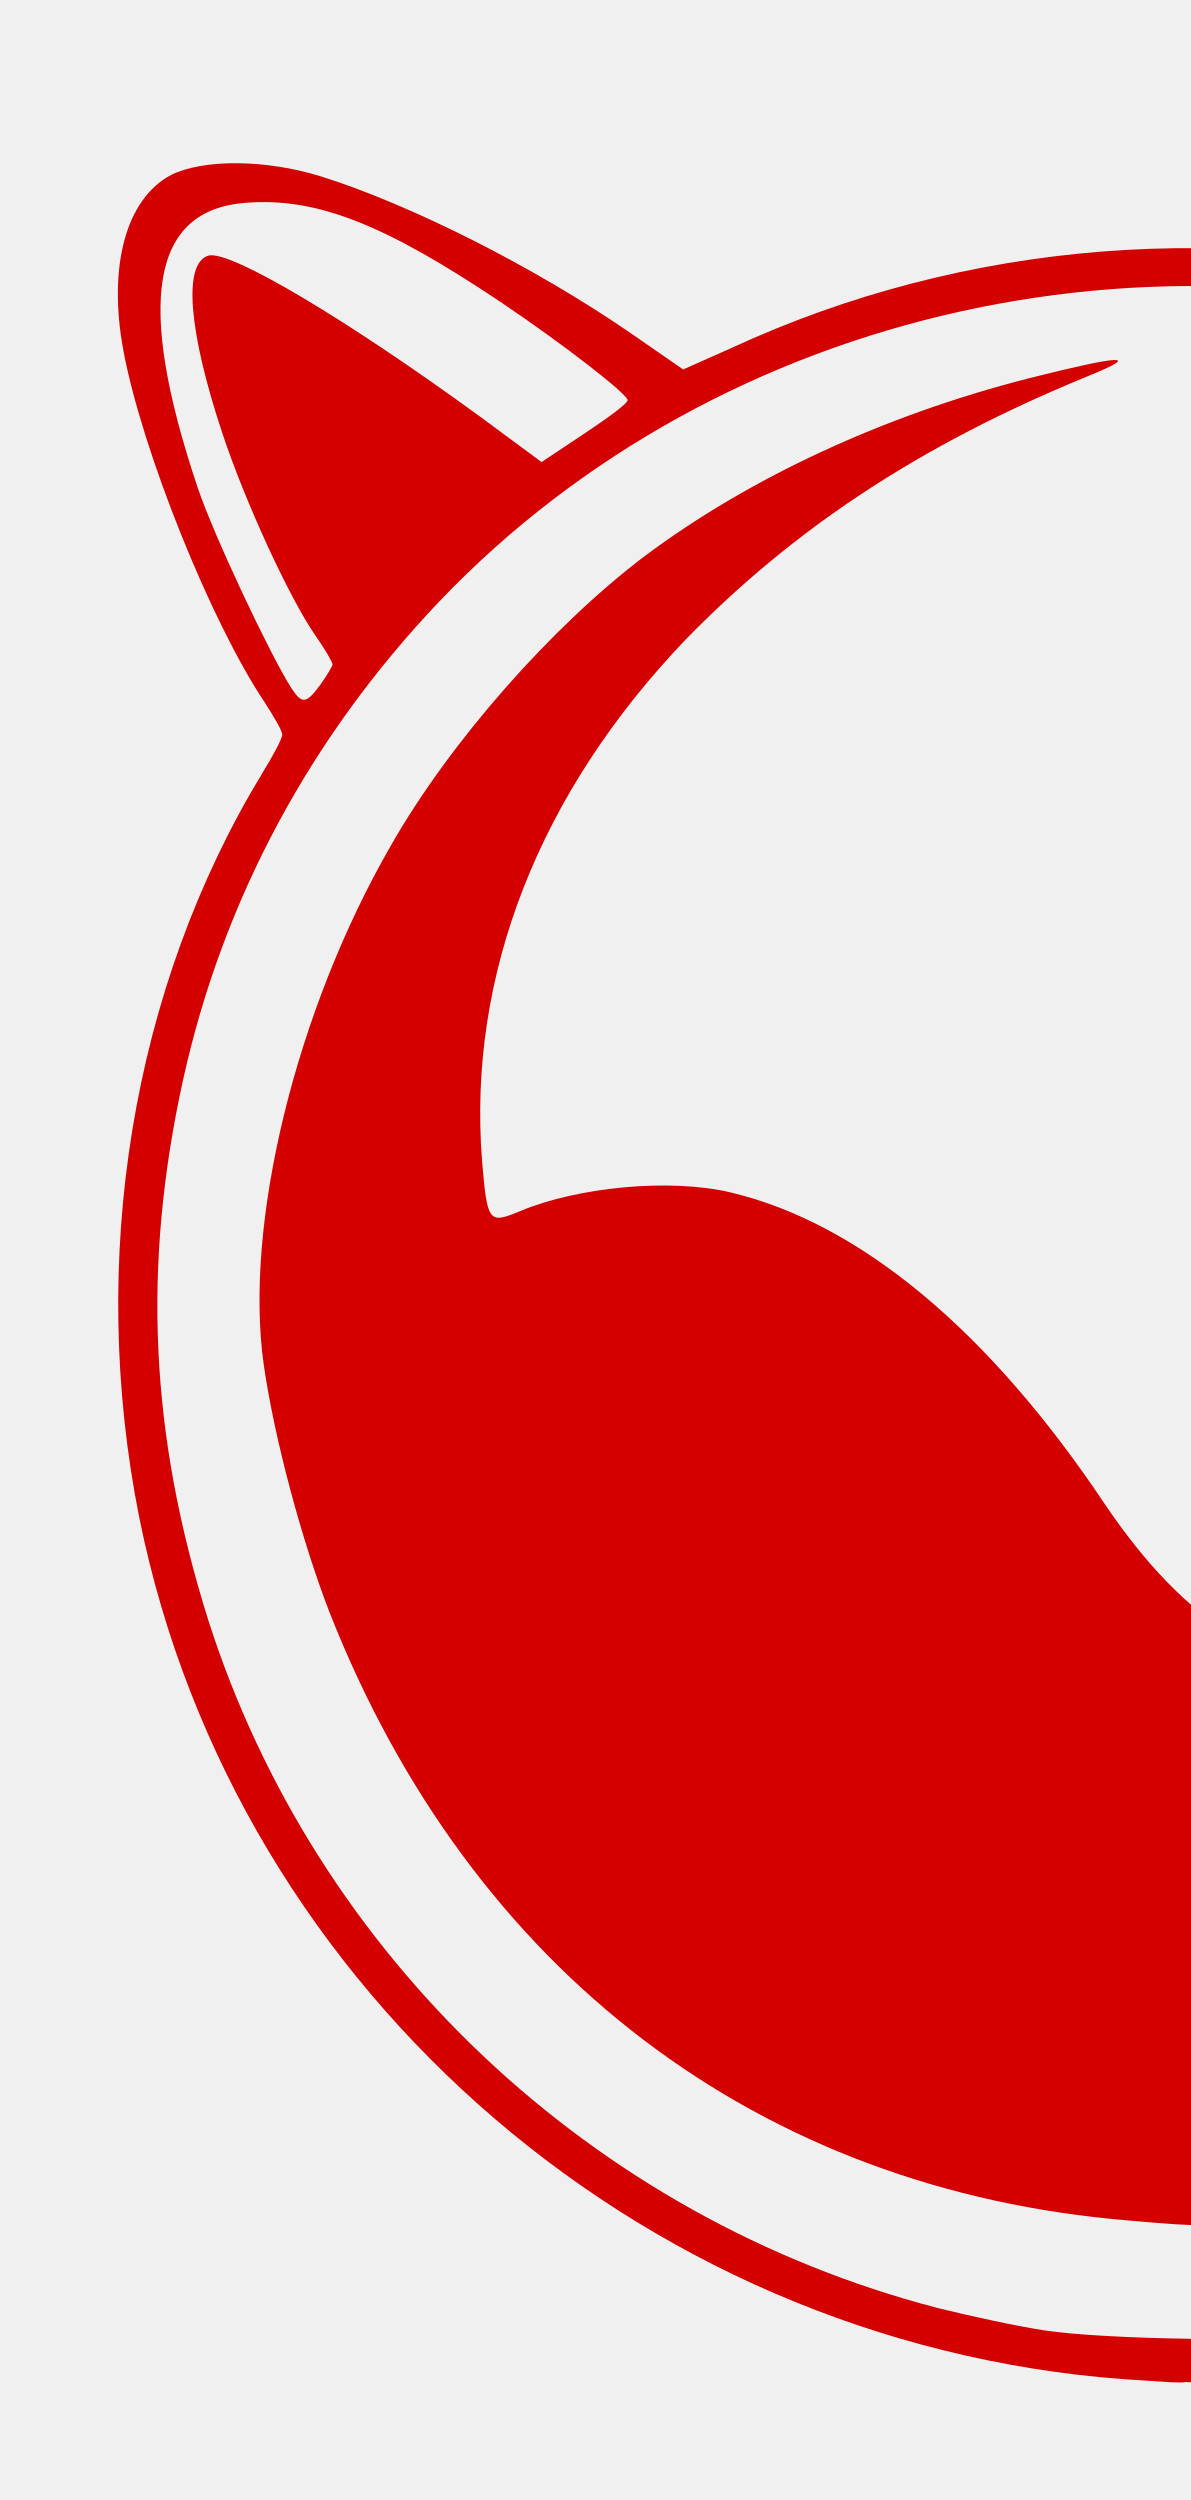
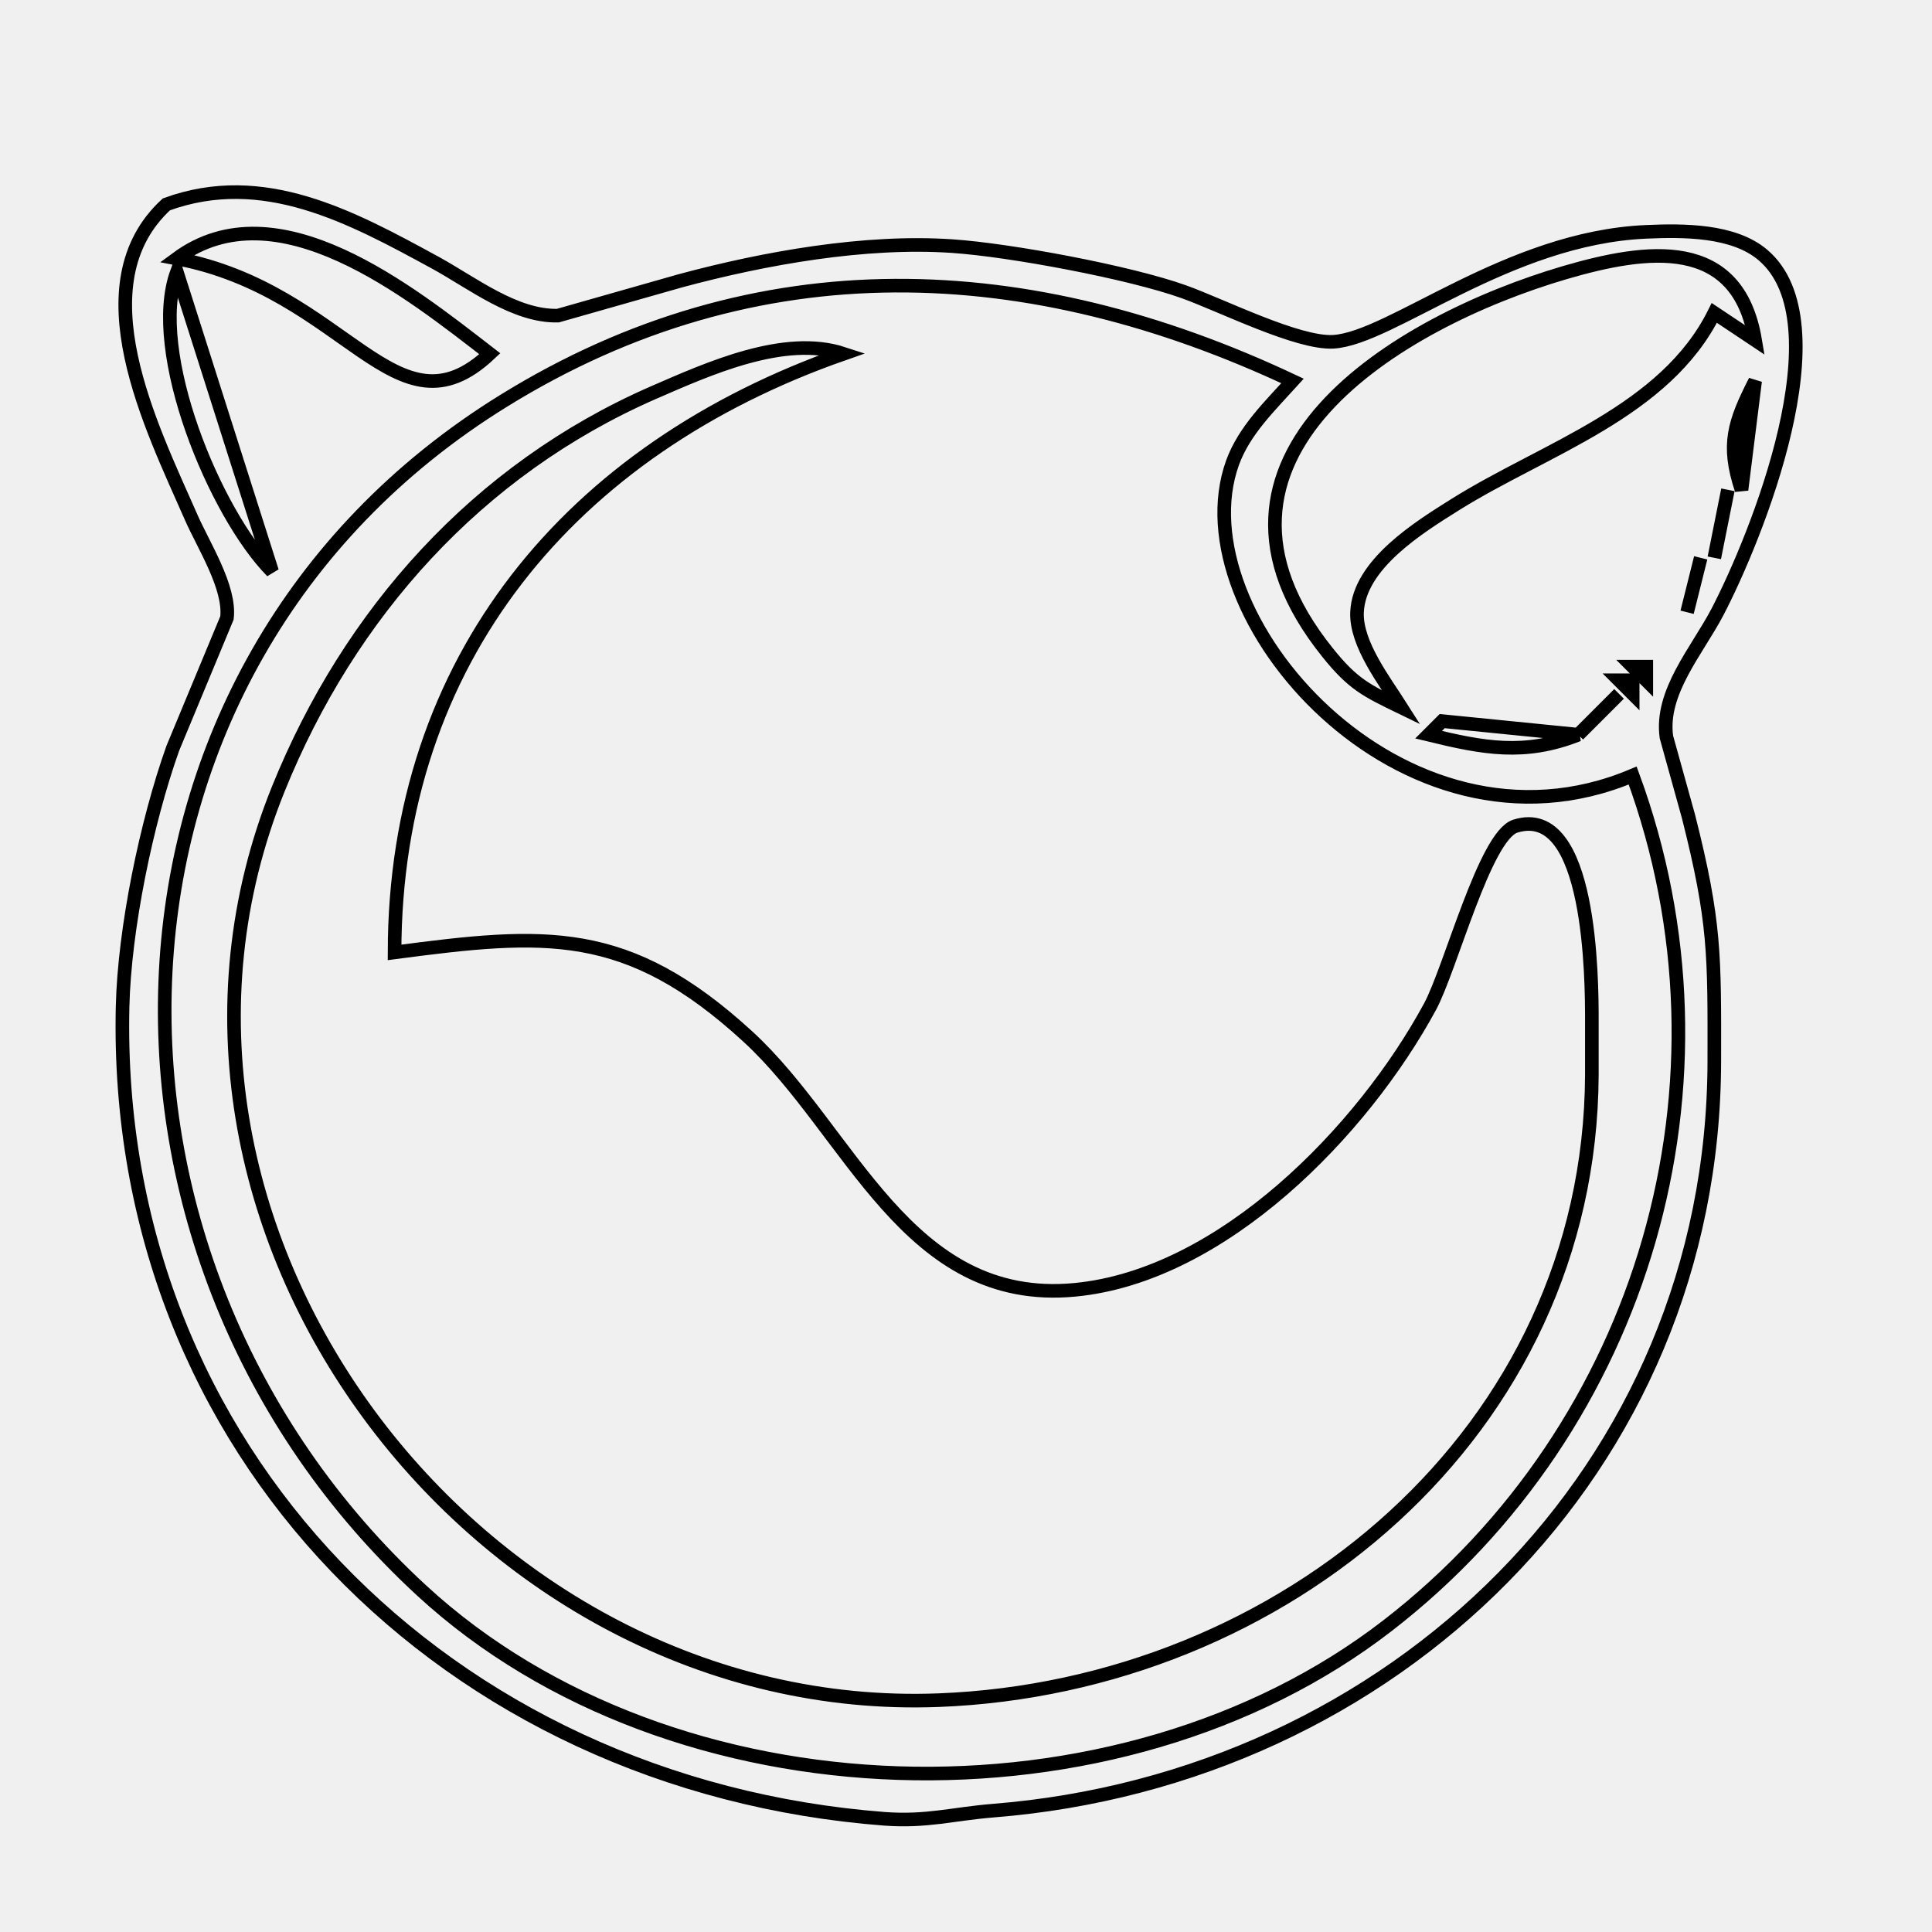
- <svg xmlns="http://www.w3.org/2000/svg" width="100mm" height="210mm" viewBox="0 0 100 210" version="1.1" id="svg2746">
-   <defs id="defs2743" />
-   <g id="layer1">
-     <path class="st0" d="M 96.285,199.974 C 54.94,197.751 19.818,167.631 11.705,127.508 7.37,105.835 11.038,83.051 22.041,64.934 c 0.889,-1.445 1.667,-2.89 1.667,-3.223 0,-0.332 -0.667,-1.445 -1.445,-2.668 C 17.706,52.264 11.927,37.815 10.371,29.48 9.037,22.366 10.592,16.698 14.372,14.697 c 2.668,-1.334 7.891,-1.334 12.559,0.111 7.447,2.334 17.894,7.558 26.119,13.226 l 4.334,3.001 4.001,-1.778 c 19.672,-9.114 42.346,-10.892 63.574,-5.002 6.891,1.889 15.782,5.557 20.895,8.669 l 2.334,1.445 4.334,-2.89 c 8.447,-5.557 18.672,-10.003 27.897,-12.115 10.336,-2.334 16.449,-0.889 19.117,4.446 1,2.001 1.111,2.89 1.111,7.78 0,3.223 -0.332,6.891 -0.889,9.003 -2.112,9.336 -6.891,20.228 -12.67,28.897 l -3.223,4.779 0.889,1.667 c 1.667,3.223 4.334,11.67 5.446,17.45 6.113,30.009 -3.223,59.906 -25.119,80.913 -16.005,15.338 -35.566,23.896 -58.128,25.452 -3.779,0.219 -7.002,0.444 -7.335,0.332 -0.221,0.112 -1.778,0 -3.334,-0.112 z m 16.449,-3.89 c 5.335,-0.667 14.782,-3.001 20.006,-5.002 21.228,-8.113 38.233,-23.562 47.681,-43.346 4.668,-9.781 7.002,-18.116 8.113,-29.342 1.111,-11.003 -0.889,-25.897 -4.779,-36.455 l -1.111,-2.779 -1.223,1.445 c -1.889,2.223 -4.112,3.112 -8.447,3.334 -2.89,0.111 -4.89,0 -7.891,-0.778 -13.115,-3.334 -23.896,-12.782 -27.897,-24.563 -1.667,-4.89 -1.89,-11.559 -0.553,-15.116 1,-2.445 3.446,-5.002 5.446,-5.446 2.223,-0.443 3.556,-1.111 3.223,-1.667 -0.443,-0.778 -8.669,-4.779 -14.004,-6.78 C 98.51,17.365 60.61,25.7 36.936,50.486 26.044,61.933 18.709,75.604 15.375,90.72 c -3.446,15.671 -2.779,29.787 2.112,45.347 9.003,28.231 32.232,50.237 61.24,57.795 2.668,0.667 6.78,1.556 9.003,1.89 5.112,0.778 19.45,1 25.007,0.332 z M 94.84,186.526 C 63.72,183.969 39.602,165.63 27.709,135.51 25.375,129.509 23.041,120.839 22.152,114.615 20.486,102.834 24.82,84.94 32.822,71.047 37.823,62.267 46.382,52.597 54.162,46.706 62.942,40.149 74.168,34.925 86.282,31.813 94.174,29.812 96.063,29.702 91.395,31.592 77.28,37.371 66.721,44.373 57.607,53.709 45.27,66.602 39.268,81.94 40.491,97.5 c 0.443,5.224 0.553,5.335 3.223,4.224 4.779,-2.001 12.559,-2.779 17.672,-1.556 10.781,2.556 21.673,11.559 31.454,26.23 6.78,10.003 13.893,14.449 23.451,14.449 20.673,0 44.013,-23.451 49.792,-50.126 0.221,-1.223 0.553,-2.445 0.778,-3.668 0.221,-1 0.443,-1 3.223,-0.778 1.667,0.111 3.334,0.443 3.779,0.667 0.778,0.443 2.223,4.779 3.557,10.892 0.553,2.668 0.778,6.002 0.778,13.56 0,8.669 -0.111,10.67 -1,14.782 -1.556,7.113 -3.112,11.67 -6.558,18.561 -7.336,15.004 -19.672,27.008 -35.233,34.343 -9.003,4.224 -17.227,6.446 -27.453,7.335 -6.002,0.667 -6.78,0.667 -13.115,0.111 z M 176.865,77.604 c 2.89,-1.445 4.779,-3.446 8.891,-9.447 11.226,-16.783 15.894,-39.678 9.114,-45.569 -5.002,-4.334 -16.672,-2.779 -30.898,4.224 -9.225,4.557 -18.228,11.114 -21.117,15.449 -6.558,9.892 1.445,26.897 16.116,34.121 6.224,3.223 13.115,3.668 17.894,1.223 z m -10.892,-1.89 c -5.891,-1.445 -12.782,-5.779 -14.893,-9.558 -3.446,-6.002 0,-10.003 16.005,-18.783 21.451,-11.781 24.007,-13.56 25.341,-17.45 0.443,-1.333 1.111,-2.334 1.445,-2.334 0.889,0 1.89,4.334 1.556,6.891 -0.778,6.224 -5.001,19.117 -8.669,26.452 -2.556,5.112 -5.557,9.447 -8.447,12.115 -3.779,3.446 -6.669,4.001 -12.337,2.668 z M 26.932,57.487 c 0.553,-0.778 1,-1.556 1,-1.667 0,-0.221 -0.667,-1.333 -1.445,-2.445 C 24.264,50.152 20.596,42.149 18.707,36.481 15.817,27.812 15.372,22.144 17.484,21.477 19.262,20.923 29.265,26.923 40.38,35.036 l 5.112,3.779 3.668,-2.445 c 2.001,-1.333 3.668,-2.556 3.556,-2.779 -0.111,-0.554 -5.224,-4.557 -10.67,-8.225 -9.781,-6.557 -15.449,-8.78 -21.34,-8.336 -8.002,0.554 -9.336,8.336 -4.112,23.896 1.334,4.001 6.113,14.115 7.891,16.894 0.889,1.333 1.223,1.333 2.445,-0.332 z" id="path1768" style="display:inline;fill:#d40000;stroke-width:1.111" />
-     <path d="m 190.245,152.448 q -1.205,0 -2.228,-0.42 -1.023,-0.42 -1.793,-1.177 -0.757,-0.771 -1.177,-1.793 -0.42,-1.023 -0.42,-2.228 0,-1.205 0.42,-2.214 0.42,-1.023 1.177,-1.779 0.771,-0.771 1.793,-1.191 1.023,-0.42 2.228,-0.42 1.205,0 2.214,0.42 1.023,0.42 1.779,1.191 0.771,0.757 1.191,1.779 0.42,1.009 0.42,2.214 0,1.205 -0.42,2.228 -0.42,1.023 -1.191,1.793 -0.757,0.757 -1.779,1.177 -1.009,0.42 -2.214,0.42 z m 0,-0.841 q 1.009,0 1.877,-0.35 0.869,-0.364 1.513,-1.009 0.658,-0.658 1.009,-1.527 0.364,-0.869 0.364,-1.891 0,-1.009 -0.364,-1.877 -0.35,-0.869 -1.009,-1.513 -0.644,-0.658 -1.513,-1.009 -0.869,-0.364 -1.877,-0.364 -1.023,0 -1.891,0.364 -0.869,0.35 -1.527,1.009 -0.644,0.644 -1.009,1.513 -0.35,0.869 -0.35,1.877 0,1.023 0.35,1.891 0.364,0.869 1.009,1.527 0.658,0.644 1.527,1.009 0.869,0.35 1.891,0.35 z" style="font-weight:bold;font-size:2px;line-height:1.25;font-family:Spleen;-inkscape-font-specification:'Comfortaa Bold';display:inline;fill:#d40000;stroke-width:0.019" id="path57663" />
-     <path d="m 198.382,148.945 q -0.182,0 -0.308,-0.112 -0.112,-0.126 -0.112,-0.308 v -6.739 q 0,-0.196 0.112,-0.308 0.126,-0.112 0.308,-0.112 0.196,0 0.308,0.112 0.112,0.112 0.112,0.308 v 6.739 q 0,0.182 -0.112,0.308 -0.112,0.112 -0.308,0.112 z m 6.206,3.362 q -0.182,0 -0.308,-0.112 -0.112,-0.126 -0.112,-0.308 v -3.769 q 0,-0.925 -0.364,-1.527 -0.35,-0.602 -0.967,-0.897 -0.602,-0.308 -1.373,-0.308 -0.757,0 -1.359,0.294 -0.602,0.28 -0.953,0.785 -0.35,0.504 -0.35,1.135 h -0.7 q 0.056,-0.869 0.518,-1.555 0.462,-0.7 1.205,-1.093 0.743,-0.406 1.639,-0.406 1.009,0 1.807,0.42 0.813,0.406 1.275,1.205 0.462,0.785 0.462,1.947 v 3.769 q 0,0.182 -0.126,0.308 -0.112,0.112 -0.294,0.112 z m -6.206,0 q -0.182,0 -0.308,-0.112 -0.112,-0.126 -0.112,-0.308 v -6.823 q 0,-0.196 0.112,-0.308 0.126,-0.112 0.308,-0.112 0.196,0 0.308,0.112 0.112,0.112 0.112,0.308 v 6.823 q 0,0.182 -0.112,0.308 -0.112,0.112 -0.308,0.112 z" style="font-weight:bold;font-size:2px;line-height:1.25;font-family:Spleen;-inkscape-font-specification:'Comfortaa Bold';display:inline;fill:#d40000;stroke-width:0.019" id="path57665" />
-     <path d="m 208.103,152.308 q -0.182,0 -0.308,-0.112 -0.112,-0.126 -0.112,-0.308 v -6.823 q 0,-0.196 0.112,-0.308 0.126,-0.112 0.308,-0.112 0.196,0 0.308,0.112 0.112,0.112 0.112,0.308 v 6.823 q 0,0.182 -0.112,0.308 -0.112,0.112 -0.308,0.112 z m -0.014,-9.274 q -0.266,0 -0.462,-0.182 -0.182,-0.196 -0.182,-0.476 0,-0.322 0.196,-0.476 0.21,-0.168 0.462,-0.168 0.238,0 0.434,0.168 0.21,0.154 0.21,0.476 0,0.28 -0.196,0.476 -0.182,0.182 -0.462,0.182 z" style="font-weight:bold;font-size:2px;line-height:1.25;font-family:Spleen;-inkscape-font-specification:'Comfortaa Bold';display:inline;fill:#d40000;stroke-width:0.019" id="path57667" />
-     <path d="m 214.817,152.392 q -1.121,0 -2.017,-0.504 -0.883,-0.518 -1.401,-1.401 -0.504,-0.897 -0.504,-2.003 0,-1.121 0.504,-2.003 0.518,-0.897 1.401,-1.401 0.897,-0.518 2.017,-0.518 1.121,0 2.003,0.518 0.883,0.504 1.387,1.401 0.518,0.883 0.518,2.003 0,1.107 -0.518,2.003 -0.504,0.883 -1.387,1.401 -0.883,0.504 -2.003,0.504 z m 0,-0.785 q 0.883,0 1.569,-0.406 0.7,-0.42 1.093,-1.121 0.406,-0.714 0.406,-1.611 0,-0.883 -0.406,-1.583 -0.392,-0.714 -1.093,-1.121 -0.686,-0.42 -1.569,-0.42 -0.869,0 -1.569,0.42 -0.7,0.406 -1.107,1.121 -0.406,0.7 -0.406,1.597 0,0.883 0.406,1.597 0.406,0.7 1.107,1.121 0.7,0.406 1.569,0.406 z" style="font-weight:bold;font-size:2px;line-height:1.25;font-family:Spleen;-inkscape-font-specification:'Comfortaa Bold';display:inline;fill:#d40000;stroke-width:0.019" id="path57669" />
-     <path d="m 221.524,152.308 q -0.238,0 -0.392,-0.098 -0.154,-0.112 -0.154,-0.322 v -10.101 q 0,-0.196 0.112,-0.308 0.126,-0.112 0.308,-0.112 h 3.432 q 0.785,0 1.429,0.35 0.644,0.336 1.037,0.939 0.392,0.588 0.392,1.359 0,0.813 -0.434,1.429 -0.42,0.602 -1.107,0.911 0.953,0.266 1.527,0.981 0.588,0.714 0.588,1.793 0,0.925 -0.42,1.653 -0.406,0.714 -1.135,1.121 -0.729,0.406 -1.667,0.406 z m 0.294,-0.841 h 3.222 q 0.7,0 1.233,-0.294 0.532,-0.308 0.841,-0.827 0.308,-0.532 0.308,-1.219 0,-0.672 -0.308,-1.191 -0.308,-0.518 -0.841,-0.813 -0.532,-0.294 -1.233,-0.294 h -3.222 z m 0,-5.478 h 3.012 q 0.883,0 1.443,-0.532 0.574,-0.546 0.574,-1.443 0,-0.869 -0.574,-1.331 -0.56,-0.476 -1.443,-0.476 h -3.012 z" style="font-weight:bold;font-size:2px;line-height:1.25;font-family:Spleen;-inkscape-font-specification:'Comfortaa Bold';display:inline;fill:#d40000;stroke-width:0.019" id="path57671" />
-     <path d="m 233.723,152.448 q -0.883,0 -1.625,-0.238 -0.728,-0.252 -1.261,-0.7 -0.532,-0.462 -0.841,-1.079 -0.084,-0.168 -0.014,-0.322 0.084,-0.154 0.266,-0.21 0.154,-0.056 0.308,0.014 0.154,0.07 0.238,0.224 0.252,0.448 0.658,0.785 0.42,0.336 0.981,0.518 0.574,0.168 1.289,0.168 0.799,0 1.373,-0.266 0.588,-0.266 0.897,-0.785 0.322,-0.518 0.322,-1.261 0,-0.925 -0.672,-1.555 -0.658,-0.644 -2.017,-0.827 -1.569,-0.224 -2.452,-1.009 -0.883,-0.799 -0.883,-1.933 0,-0.827 0.406,-1.443 0.42,-0.616 1.163,-0.953 0.757,-0.35 1.737,-0.35 0.728,0 1.345,0.238 0.616,0.238 1.079,0.63 0.462,0.378 0.714,0.799 0.098,0.154 0.042,0.336 -0.042,0.168 -0.224,0.238 -0.154,0.056 -0.308,0.014 -0.154,-0.056 -0.252,-0.196 -0.196,-0.294 -0.504,-0.574 -0.308,-0.28 -0.771,-0.462 -0.462,-0.182 -1.121,-0.182 -1.149,0 -1.807,0.518 -0.658,0.518 -0.658,1.471 0,0.504 0.266,0.925 0.28,0.406 0.869,0.7 0.588,0.294 1.499,0.448 1.807,0.308 2.592,1.121 0.799,0.799 0.799,2.045 0,0.728 -0.252,1.317 -0.238,0.588 -0.7,0.995 -0.448,0.406 -1.079,0.63 -0.63,0.21 -1.401,0.21 z" style="font-weight:bold;font-size:2px;line-height:1.25;font-family:Spleen;-inkscape-font-specification:'Comfortaa Bold';display:inline;fill:#d40000;stroke-width:0.019" id="path57673" />
-     <path d="m 239.895,152.308 q -0.182,0 -0.308,-0.112 -0.112,-0.126 -0.112,-0.308 v -10.101 q 0,-0.196 0.112,-0.308 0.126,-0.112 0.308,-0.112 h 2.522 q 1.205,0 2.2,0.406 1.009,0.392 1.737,1.135 0.743,0.729 1.135,1.723 0.406,0.995 0.406,2.2 0,1.205 -0.406,2.214 -0.392,0.995 -1.135,1.737 -0.729,0.728 -1.737,1.135 -0.995,0.392 -2.2,0.392 z m 0.42,-0.757 h 2.101 q 1.359,0 2.396,-0.616 1.051,-0.616 1.639,-1.681 0.602,-1.065 0.602,-2.424 0,-1.359 -0.602,-2.41 -0.588,-1.065 -1.639,-1.681 -1.037,-0.616 -2.396,-0.616 h -2.101 z" style="font-weight:bold;font-size:2px;line-height:1.25;font-family:Spleen;-inkscape-font-specification:'Comfortaa Bold';display:inline;fill:#d40000;stroke-width:0.019" id="path57675" />
-     <path d="m 251.26,152.308 h -0.175 -0.175 -0.175 v -0.175 -0.175 -0.175 -0.175 -0.175 -0.175 h 0.175 0.175 0.175 0.175 v 0.175 0.175 0.175 0.175 0.175 0.175 z" style="font-size:1.6px;line-height:1.25;font-family:'Spleen 32x64';-inkscape-font-specification:'Spleen 32x64, Normal';display:inline;fill:#ffffff;stroke-width:0.019" id="path57677" />
-     <path d="m 257.202,152.308 h -0.175 -0.175 -0.175 -0.175 -0.175 -0.175 -0.175 -0.175 -0.175 -0.175 -0.175 -0.175 -0.175 -0.175 -0.175 -0.175 -0.175 -0.175 v -0.175 h -0.175 -0.175 v -0.175 h -0.175 v -0.175 h -0.175 v -0.175 -0.175 h -0.175 v -0.175 -0.175 -0.175 -0.175 -0.175 -0.175 -0.175 -0.175 -0.175 -0.175 -0.175 -0.175 -0.175 -0.175 -0.175 -0.175 -0.175 -0.175 h 0.175 v -0.175 -0.175 h 0.175 v -0.175 h 0.175 v -0.175 h 0.175 0.175 v -0.175 h 0.175 0.175 0.175 0.175 0.175 0.175 0.175 0.175 0.175 0.175 0.175 0.175 0.175 0.175 0.175 0.175 0.175 0.175 0.175 v 0.175 0.175 0.175 0.175 h -0.175 -0.175 -0.175 -0.175 -0.175 -0.175 -0.175 -0.175 -0.175 -0.175 -0.175 -0.175 -0.175 -0.175 -0.175 -0.175 -0.175 -0.175 v 0.175 h -0.175 v 0.175 h -0.175 v 0.175 0.175 0.175 0.175 0.175 0.175 0.175 0.175 0.175 0.175 0.175 0.175 0.175 0.175 0.175 0.175 h 0.175 v 0.175 h 0.175 v 0.175 h 0.175 0.175 0.175 0.175 0.175 0.175 0.175 0.175 0.175 0.175 0.175 0.175 0.175 0.175 0.175 0.175 0.175 0.175 v 0.175 0.175 0.175 0.175 z" style="font-size:1.6px;line-height:1.25;font-family:'Spleen 32x64';-inkscape-font-specification:'Spleen 32x64, Normal';display:inline;fill:#ffffff;stroke-width:0.019" id="path57679" />
-     <path d="m 261.648,152.308 h -0.175 -0.175 -0.175 -0.175 -0.175 -0.175 -0.175 -0.175 -0.175 -0.175 v -0.175 h -0.175 -0.175 v -0.175 h -0.175 v -0.175 h -0.175 v -0.175 -0.175 h -0.175 v -0.175 -0.175 -0.175 -0.175 -0.175 -0.175 -0.175 -0.175 -0.175 -0.175 -0.175 -0.175 -0.175 -0.175 -0.175 -0.175 -0.175 -0.175 -0.175 -0.175 -0.175 -0.175 -0.175 -0.175 -0.175 -0.175 -0.175 -0.175 -0.175 -0.175 -0.175 -0.175 -0.175 -0.175 -0.175 h 0.175 0.175 0.175 0.175 v 0.175 0.175 0.175 0.175 0.175 0.175 0.175 0.175 0.175 0.175 0.175 0.175 0.175 0.175 0.175 0.175 0.175 0.175 0.175 0.175 0.175 0.175 0.175 0.175 0.175 0.175 0.175 0.175 0.175 0.175 0.175 0.175 0.175 0.175 h 0.175 v 0.175 h 0.175 v 0.175 h 0.175 0.175 0.175 0.175 0.175 0.175 0.175 0.175 0.175 0.175 v 0.175 0.175 0.175 0.175 z" style="font-size:1.6px;line-height:1.25;font-family:'Spleen 32x64';-inkscape-font-specification:'Spleen 32x64, Normal';display:inline;fill:#ffffff;stroke-width:0.019" id="path57681" />
-     <path d="m 265.817,152.308 h -0.175 -0.175 -0.175 -0.175 -0.175 -0.175 -0.175 -0.175 -0.175 -0.175 -0.175 -0.175 -0.175 v -0.175 h -0.175 -0.175 v -0.175 h -0.175 v -0.175 h -0.175 v -0.175 -0.175 h -0.175 v -0.175 -0.175 -0.175 -0.175 -0.175 -0.175 -0.175 -0.175 -0.175 -0.175 -0.175 -0.175 -0.175 -0.175 -0.175 -0.175 -0.175 -0.175 h 0.175 v -0.175 -0.175 h 0.175 v -0.175 H 263.19 v -0.175 h 0.175 0.175 v -0.175 h 0.175 0.175 0.175 0.175 0.175 0.175 0.175 0.175 0.175 0.175 0.175 0.175 0.175 0.175 v 0.175 h 0.175 0.175 v 0.175 h 0.175 v 0.175 h 0.175 v 0.175 0.175 h 0.175 v 0.175 0.175 0.175 0.175 0.175 0.175 0.175 0.175 0.175 0.175 0.175 0.175 0.175 0.175 0.175 0.175 0.175 0.175 h -0.175 v 0.175 0.175 h -0.175 v 0.175 h -0.175 v 0.175 h -0.175 -0.175 v 0.175 z m -0.175,-0.7 h 0.175 v -0.175 h 0.175 v -0.175 h 0.175 v -0.175 -0.175 -0.175 -0.175 -0.175 -0.175 -0.175 -0.175 -0.175 -0.175 -0.175 -0.175 -0.175 -0.175 -0.175 -0.175 h -0.175 v -0.175 h -0.175 v -0.175 h -0.175 -0.175 -0.175 -0.175 -0.175 -0.175 -0.175 -0.175 -0.175 -0.175 -0.175 -0.175 v 0.175 h -0.175 v 0.175 h -0.175 v 0.175 0.175 0.175 0.175 0.175 0.175 0.175 0.175 0.175 0.175 0.175 0.175 0.175 0.175 0.175 0.175 h 0.175 v 0.175 h 0.175 v 0.175 h 0.175 0.175 0.175 0.175 0.175 0.175 0.175 0.175 0.175 0.175 z" style="font-size:1.6px;line-height:1.25;font-family:'Spleen 32x64';-inkscape-font-specification:'Spleen 32x64, Normal';display:inline;fill:#ffffff;stroke-width:0.019" id="path57683" />
-     <path d="m 271.892,152.308 h -0.175 -0.175 -0.175 -0.175 -0.175 -0.175 -0.175 -0.175 -0.175 -0.175 -0.175 -0.175 -0.175 -0.175 -0.175 -0.175 -0.175 -0.175 -0.175 v -0.175 h -0.175 v -0.175 h -0.175 v -0.175 h -0.175 v -0.175 h -0.175 v -0.175 -0.175 -0.175 -0.175 -0.175 -0.175 -0.175 -0.175 -0.175 -0.175 -0.175 -0.175 -0.175 -0.175 -0.175 -0.175 -0.175 -0.175 -0.175 -0.175 -0.175 -0.175 -0.175 -0.175 h 0.175 0.175 0.175 0.175 v 0.175 0.175 0.175 0.175 0.175 0.175 0.175 0.175 0.175 0.175 0.175 0.175 0.175 0.175 0.175 0.175 0.175 0.175 0.175 0.175 0.175 0.175 h 0.175 v 0.175 h 0.175 v 0.175 h 0.175 0.175 0.175 0.175 0.175 0.175 0.175 0.175 0.175 0.175 0.175 0.175 0.175 0.175 v -0.175 -0.175 -0.175 -0.175 -0.175 -0.175 -0.175 -0.175 -0.175 -0.175 -0.175 -0.175 -0.175 -0.175 -0.175 -0.175 -0.175 -0.175 -0.175 -0.175 -0.175 -0.175 -0.175 -0.175 h 0.175 0.175 0.175 0.175 v 0.175 0.175 0.175 0.175 0.175 0.175 0.175 0.175 0.175 0.175 0.175 0.175 0.175 0.175 0.175 0.175 0.175 0.175 0.175 0.175 0.175 0.175 0.175 0.175 0.175 0.175 0.175 0.175 z" style="font-size:1.6px;line-height:1.25;font-family:'Spleen 32x64';-inkscape-font-specification:'Spleen 32x64, Normal';display:inline;fill:#ffffff;stroke-width:0.019" id="path57685" />
-     <path d="m 277.092,152.308 h -0.175 -0.175 -0.175 -0.175 -0.175 -0.175 -0.175 -0.175 -0.175 -0.175 -0.175 -0.175 -0.175 -0.175 -0.175 -0.175 -0.175 -0.175 v -0.175 h -0.175 -0.175 v -0.175 h -0.175 v -0.175 h -0.175 v -0.175 -0.175 h -0.175 v -0.175 -0.175 -0.175 -0.175 -0.175 -0.175 -0.175 -0.175 -0.175 -0.175 -0.175 -0.175 -0.175 -0.175 -0.175 -0.175 -0.175 -0.175 h 0.175 v -0.175 -0.175 h 0.175 v -0.175 h 0.175 v -0.175 h 0.175 0.175 v -0.175 h 0.175 0.175 0.175 0.175 0.175 0.175 0.175 0.175 0.175 0.175 0.175 0.175 0.175 0.175 0.175 v -0.175 -0.175 -0.175 -0.175 -0.175 -0.175 -0.175 -0.175 -0.175 -0.175 -0.175 -0.175 h 0.175 0.175 0.175 0.175 v 0.175 0.175 0.175 0.175 0.175 0.175 0.175 0.175 0.175 0.175 0.175 0.175 0.175 0.175 0.175 0.175 0.175 0.175 0.175 0.175 0.175 0.175 0.175 0.175 0.175 0.175 0.175 0.175 0.175 0.175 0.175 0.175 0.175 0.175 0.175 0.175 0.175 0.175 0.175 0.175 z m -0.7,-0.7 h 0.175 v -0.175 -0.175 -0.175 -0.175 -0.175 -0.175 -0.175 -0.175 -0.175 -0.175 -0.175 -0.175 -0.175 -0.175 -0.175 -0.175 -0.175 -0.175 -0.175 -0.175 h -0.175 -0.175 -0.175 -0.175 -0.175 -0.175 -0.175 -0.175 -0.175 -0.175 -0.175 -0.175 -0.175 -0.175 v 0.175 h -0.175 v 0.175 h -0.175 v 0.175 0.175 0.175 0.175 0.175 0.175 0.175 0.175 0.175 0.175 0.175 0.175 0.175 0.175 0.175 0.175 h 0.175 v 0.175 h 0.175 v 0.175 h 0.175 0.175 0.175 0.175 0.175 0.175 0.175 0.175 0.175 0.175 0.175 0.175 z" style="font-size:1.6px;line-height:1.25;font-family:'Spleen 32x64';-inkscape-font-specification:'Spleen 32x64, Normal';display:inline;fill:#ffffff;stroke-width:0.019" id="path57687" />
-   </g>
+ <svg xmlns="http://www.w3.org/2000/svg" width="1.578in" height="1.578in" viewBox="0 0 142 142">
+   <path id="Selection #2" fill="none" stroke="black" stroke-width="1" d="M 12.23,15.02            C 19.34,12.43 25.79,15.92 32.00,19.31              34.72,20.80 37.84,23.27 41.00,23.20              41.00,23.20 50.00,20.64 50.00,20.64              56.19,18.97 63.59,17.65 70.00,18.09              74.26,18.38 83.00,20.01 87.00,21.44              89.77,22.43 95.39,25.27 98.00,25.12              102.25,24.87 110.80,17.48 121.00,17.04              123.70,16.92 127.41,16.90 129.57,18.74              135.46,23.74 129.10,39.48 126.22,45.00              124.72,47.85 122.02,50.88 122.48,54.17              122.48,54.17 124.10,60.00 124.10,60.00              126.07,67.77 126.01,70.19 126.00,78.00              125.95,108.05 102.34,130.75 73.00,133.08              69.97,133.33 68.11,133.91 65.00,133.68              32.98,131.23 8.27,106.68 9.01,74.00              9.14,68.27 10.77,60.41 12.70,55.00              12.70,55.00 16.68,45.42 16.68,45.42              16.95,43.18 14.96,40.10 14.04,38.00              11.13,31.36 5.83,20.91 12.23,15.02 Z            M 36.00,26.00            C 30.12,21.46 20.36,13.58 13.00,19.00              25.47,21.37 29.11,32.49 36.00,26.00 Z            M 129.00,25.00            C 127.72,17.35 121.08,18.26 115.00,20.04              102.69,23.66 86.09,33.64 97.56,47.94              99.43,50.28 100.42,50.75 103.00,52.00              101.79,50.09 99.65,47.34 99.74,45.01              99.88,41.47 104.32,38.74 107.00,37.06              113.56,32.96 122.38,30.28 126.00,23.00              126.00,23.00 129.00,25.00 129.00,25.00 Z            M 13.00,20.00            C 10.86,25.84 15.81,37.76 20.00,42.00              20.00,42.00 13.00,20.00 13.00,20.00 Z            M 95.00,28.00            C 75.72,18.92 55.67,17.91 37.00,29.47              5.30,49.08 4.51,92.51 31.00,116.91              49.49,133.94 82.21,134.79 102.00,119.47              120.91,104.85 128.27,79.46 120.00,57.00              103.07,64.15 86.56,45.18 90.59,34.01              91.45,31.64 93.34,29.84 95.00,28.00 Z            M 29.00,70.00            C 40.07,68.54 46.07,68.03 54.96,76.18              62.54,83.13 66.63,95.98 79.00,94.80              89.86,93.77 100.17,83.10 105.10,74.00              106.62,71.19 109.14,61.42 111.38,60.72              116.97,58.98 117.00,72.07 117.00,75.00              117.00,75.00 117.00,79.00 117.00,79.00              116.88,105.29 94.28,123.98 69.00,124.96              34.99,126.28 7.54,90.00 20.45,58.00              25.67,45.07 35.11,34.51 48.00,28.87              52.07,27.10 57.65,24.57 62.00,26.00              41.93,33.02 29.02,48.50 29.00,70.00 Z            M 129.00,28.00            C 127.45,31.05 126.90,32.68 128.00,36.00              128.00,36.00 129.00,28.00 129.00,28.00 Z            M 127.00,36.00            C 127.00,36.00 126.00,41.00 126.00,41.00              126.00,41.00 127.00,36.00 127.00,36.00 Z            M 125.00,41.00            C 125.00,41.00 124.00,45.00 124.00,45.00              124.00,45.00 125.00,41.00 125.00,41.00 Z            M 121.00,49.00            C 121.00,49.00 120.00,49.00 120.00,49.00              120.00,49.00 121.00,50.00 121.00,50.00              121.00,50.00 121.00,49.00 121.00,49.00 Z            M 120.00,50.00            C 120.00,50.00 119.00,50.00 119.00,50.00              119.00,50.00 120.00,51.00 120.00,51.00              120.00,51.00 120.00,50.00 120.00,50.00 Z            M 119.00,51.00            C 119.00,51.00 116.00,54.00 116.00,54.00              116.00,54.00 119.00,51.00 119.00,51.00 Z            M 106.00,53.00            C 106.00,53.00 105.00,54.00 105.00,54.00              109.02,54.98 112.06,55.56 116.00,54.00              116.00,54.00 106.00,53.00 106.00,53.00 Z" />
</svg>
